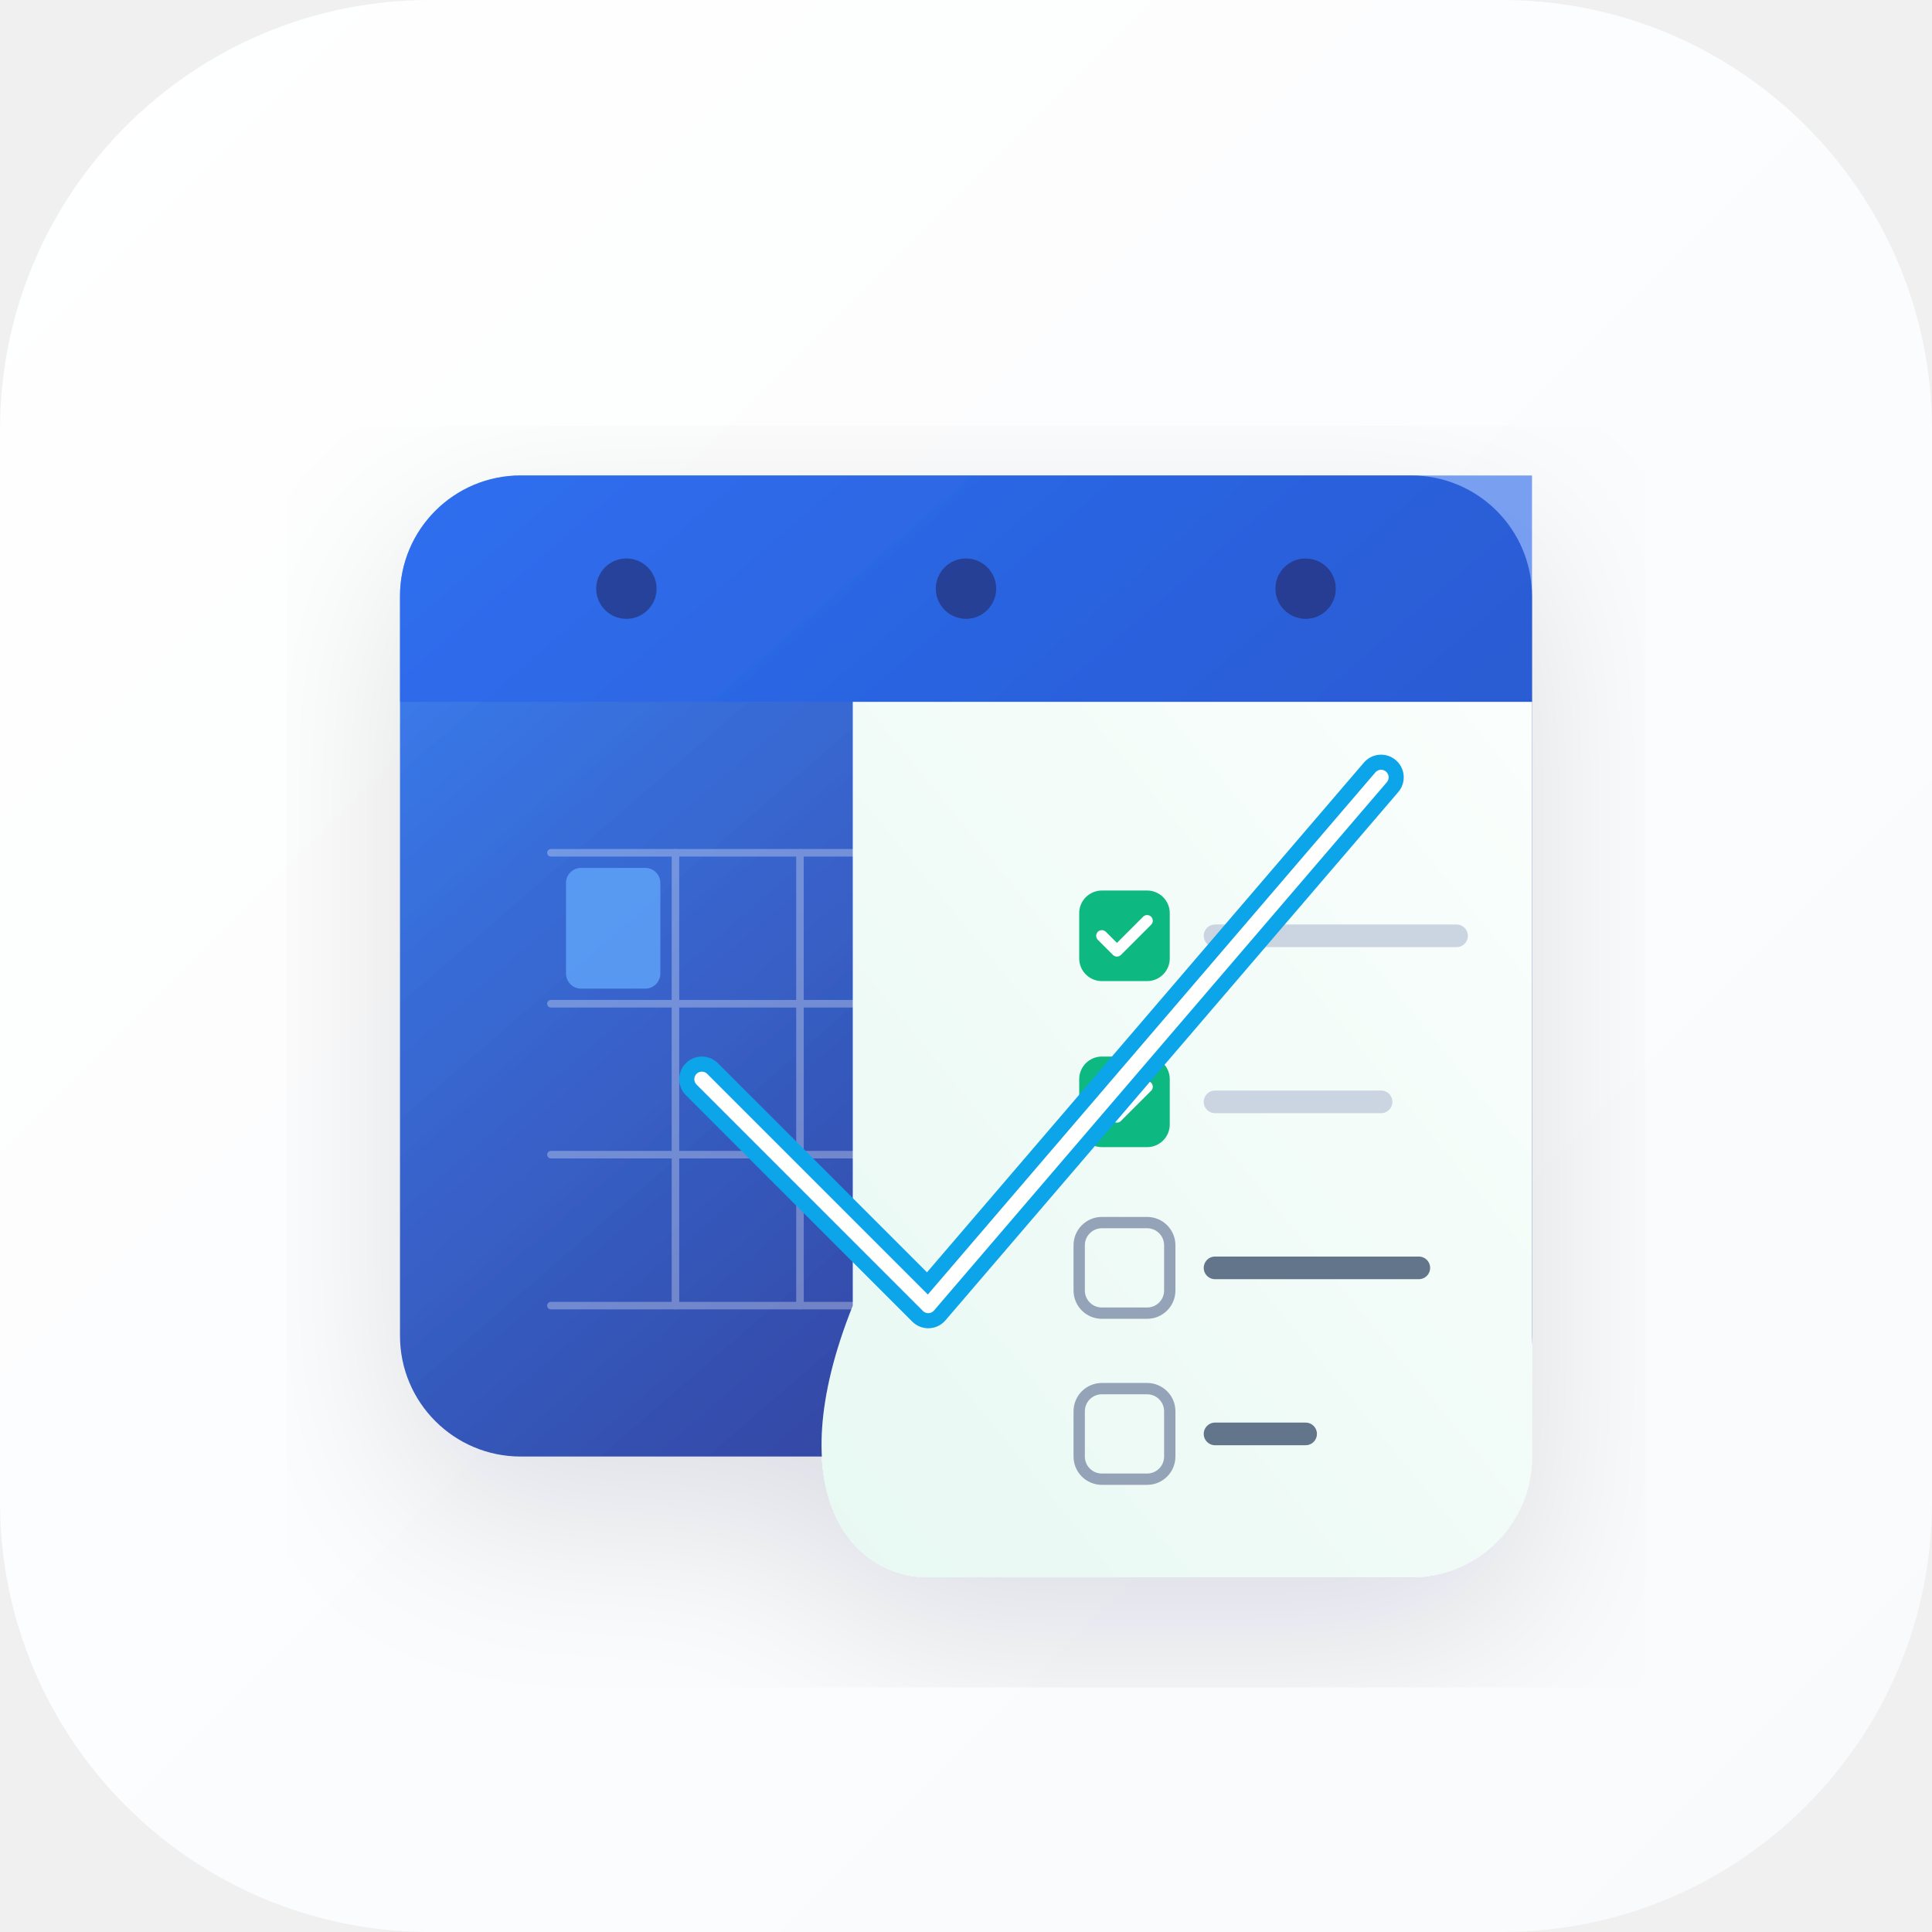
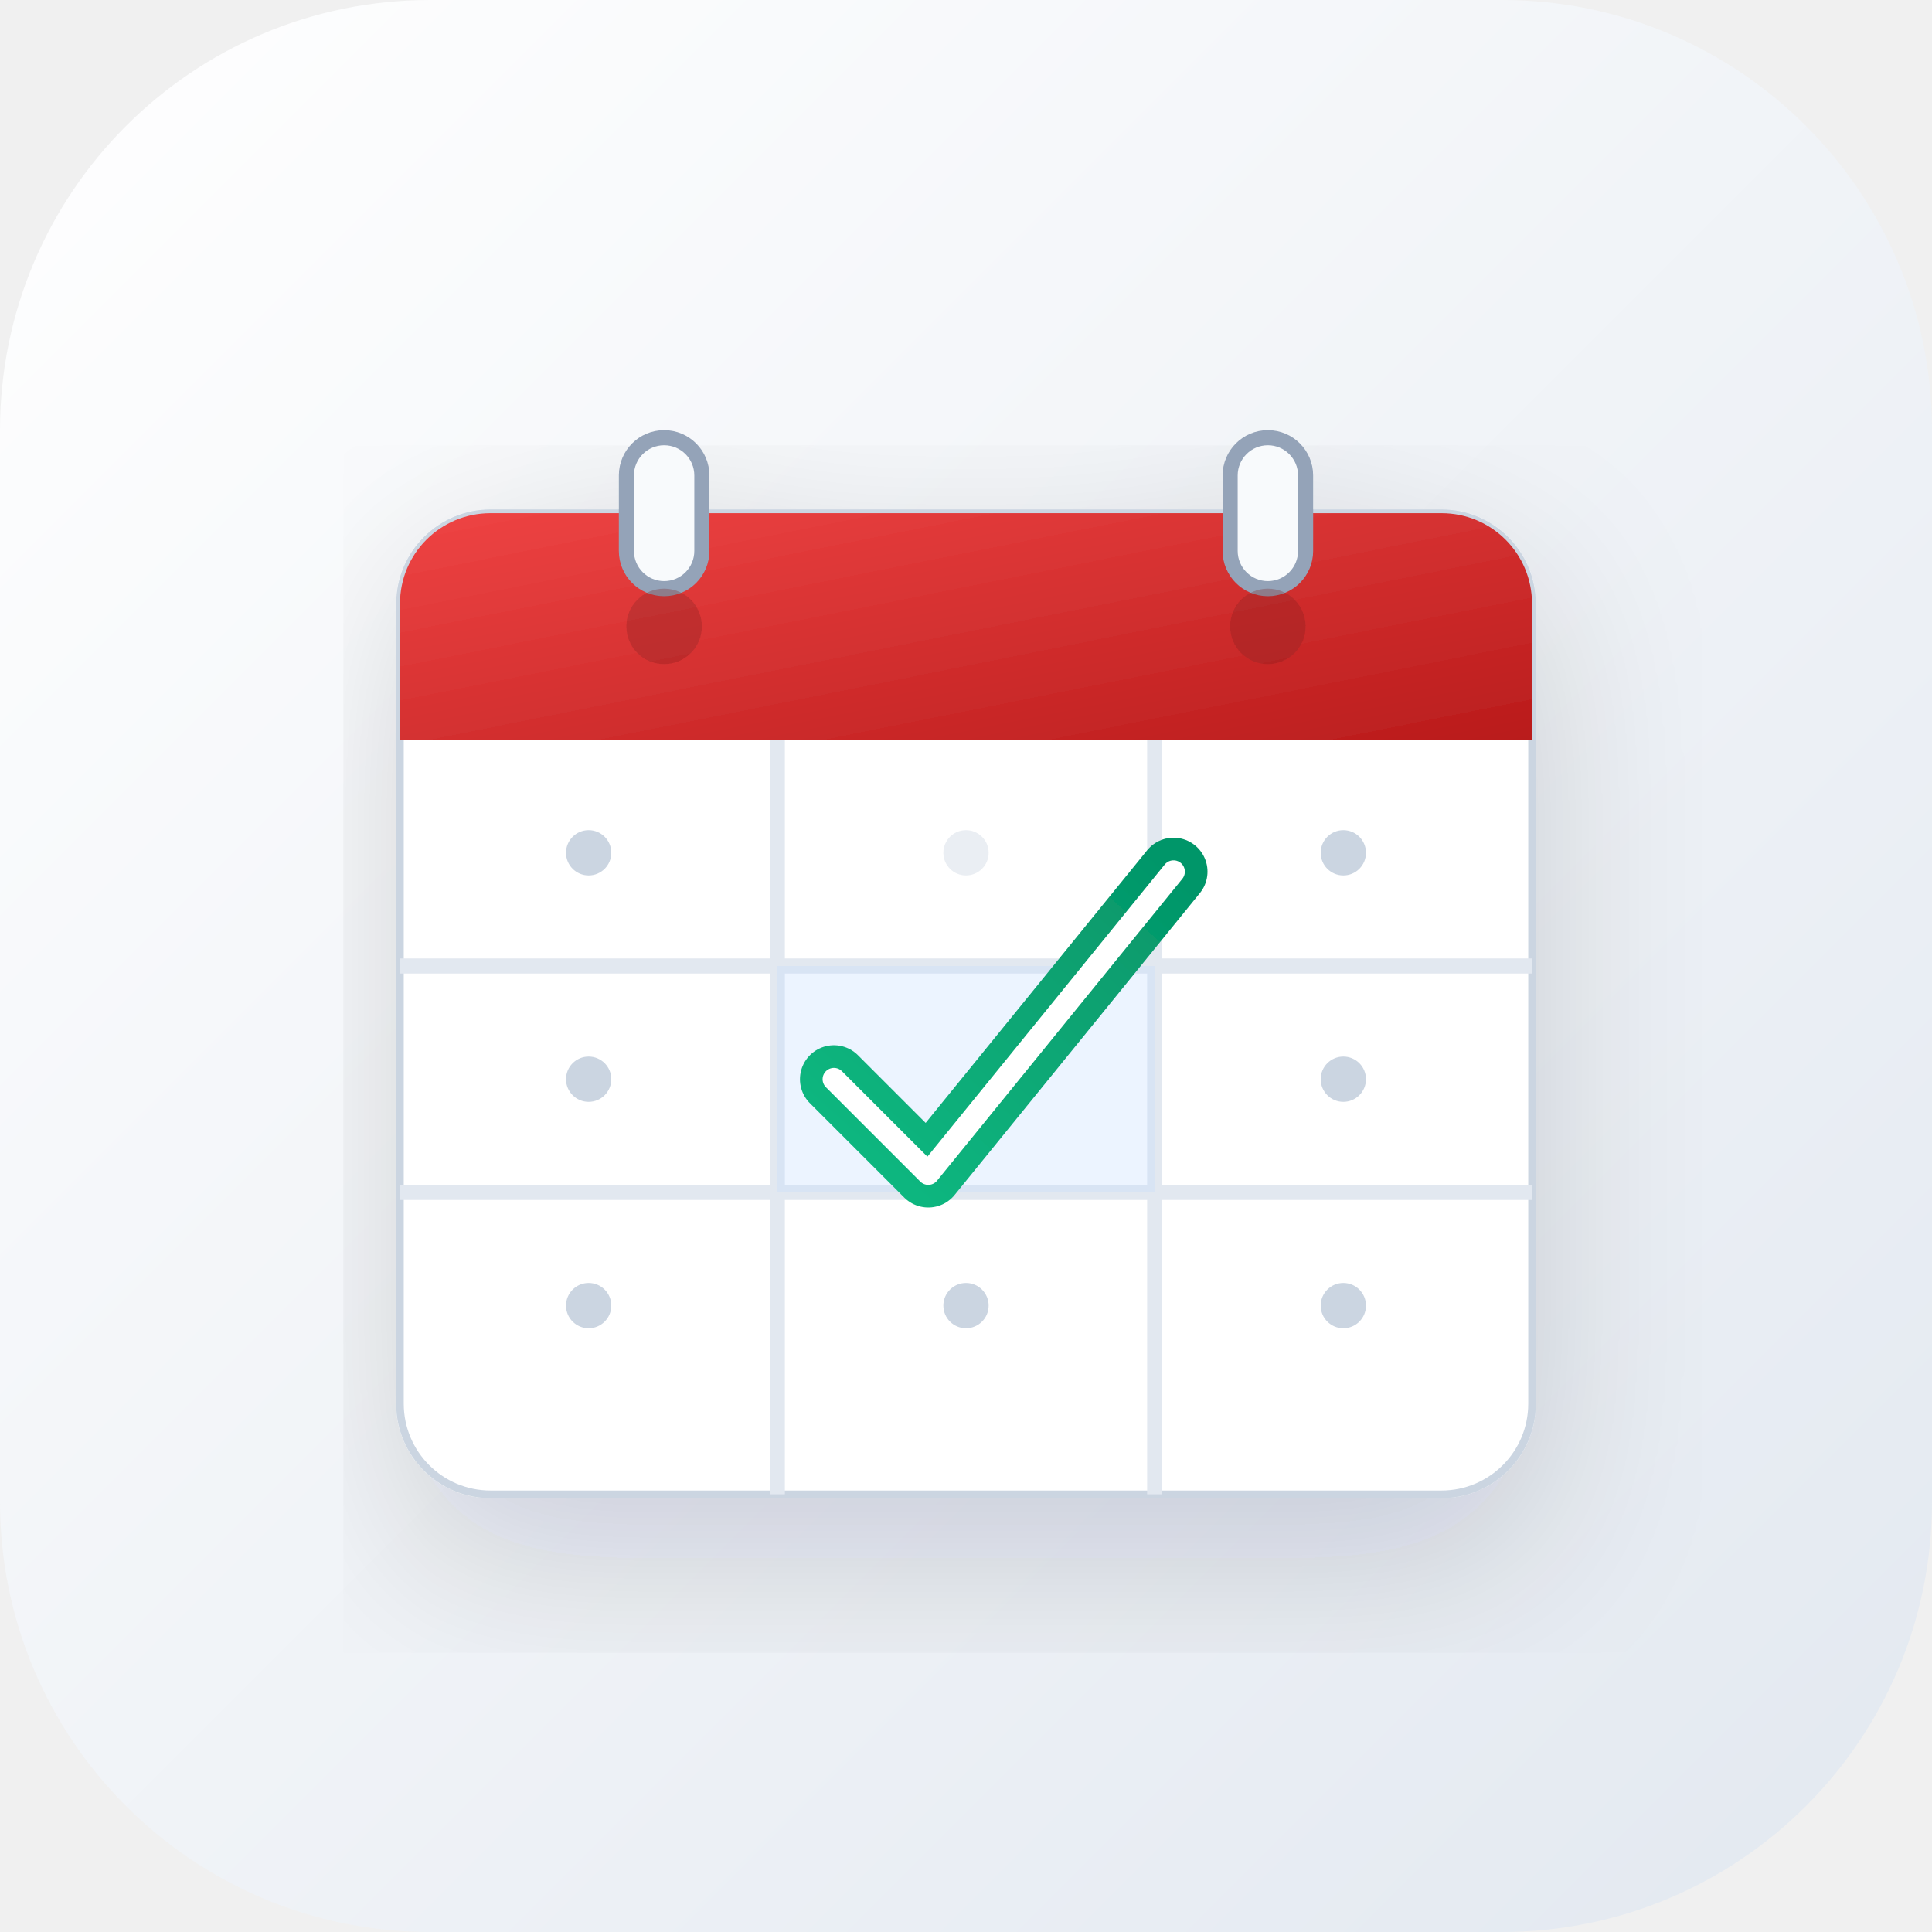
<svg xmlns="http://www.w3.org/2000/svg" viewBox="0 0 512 512">
  <defs>
    <linearGradient id="bg" x1="0%" y1="0%" x2="100%" y2="100%">
      <stop offset="0%" stop-color="#ffffff" />
-       <stop offset="100%" stop-color="#f8fafc" />
+       <stop offset="100%" stop-color="#e2e8f0" />
    </linearGradient>
-     <linearGradient id="cal-gradient" x1="0%" y1="0%" x2="100%" y2="100%">
-       <stop offset="0%" stop-color="#3b82f6" />
-       <stop offset="100%" stop-color="#312e81" />
+     <linearGradient id="cal-red" x1="0%" y1="0%" x2="100%" y2="100%">
+       <stop offset="0%" stop-color="#ef4444" />
+       <stop offset="100%" stop-color="#b91c1c" />
    </linearGradient>
-     <linearGradient id="todo-gradient" x1="0%" y1="100%" x2="100%" y2="0%">
+     <linearGradient id="check-green" x1="0%" y1="100%" x2="100%" y2="0%">
      <stop offset="0%" stop-color="#10b981" />
-       <stop offset="100%" stop-color="#d1fae5" />
+       <stop offset="100%" stop-color="#059669" />
    </linearGradient>
-     <filter id="shadow" x="-10%" y="-10%" width="120%" height="120%">
-       <feDropShadow dx="0" dy="16" stdDeviation="24" flood-color="#0f172a" flood-opacity="0.12" />
+     <filter id="shadow" x="-5%" y="-5%" width="120%" height="120%">
+       <feDropShadow dx="0" dy="16" stdDeviation="24" flood-color="#0f172a" flood-opacity="0.15" />
    </filter>
  </defs>
  <rect width="512" height="512" rx="114" fill="url(#bg)" />
-   <g transform="translate(106, 126)" filter="url(#shadow)">
-     <rect x="0" y="0" width="300" height="260" rx="32" fill="url(#cal-gradient)" />
-     <path d="M 0 32 C 0 14.3 14.3 0 32 0 L 300 0 L 300 60 L 0 60 Z" fill="#2563eb" opacity="0.6" />
-     <circle cx="60" cy="30" r="8" fill="#1e1b4b" opacity="0.5" />
-     <circle cx="150" cy="30" r="8" fill="#1e1b4b" opacity="0.5" />
-     <circle cx="240" cy="30" r="8" fill="#1e1b4b" opacity="0.5" />
-     <g stroke="#ffffff" stroke-width="2" stroke-linecap="round" opacity="0.3">
-       <line x1="40" y1="100" x2="140" y2="100" />
-       <line x1="40" y1="140" x2="140" y2="140" />
-       <line x1="40" y1="180" x2="140" y2="180" />
-       <line x1="40" y1="220" x2="140" y2="220" />
-       <line x1="73" y1="100" x2="73" y2="220" />
-       <line x1="106" y1="100" x2="106" y2="220" />
-     </g>
-     <rect x="44" y="104" width="25" height="32" rx="4" fill="#60a5fa" opacity="0.8" />
-     <path d="M 120 60 L 300 60 L 300 260 C 300 277.7 285.7 292 268 292 L 140 292               C 120 292 100 270 120 220 Z" fill="#ffffff" />
-     <path d="M 120 60 L 300 60 L 300 260 C 300 277.7 285.7 292 268 292 L 140 292               C 120 292 100 270 120 220 Z" fill="url(#todo-gradient)" opacity="0.1" />
-     <g transform="translate(180, 110)">
-       <rect x="0" y="0" width="24" height="24" rx="6" fill="#10b981" />
-       <path d="M 6 12 L 10 16 L 18 8" fill="none" stroke="#ffffff" stroke-width="3" stroke-linecap="round" stroke-linejoin="round" />
-       <line x1="36" y1="12" x2="100" y2="12" stroke="#cbd5e1" stroke-width="6" stroke-linecap="round" />
-       <g transform="translate(0, 44)">
-         <rect x="0" y="0" width="24" height="24" rx="6" fill="#10b981" />
-         <path d="M 6 12 L 10 16 L 18 8" fill="none" stroke="#ffffff" stroke-width="3" stroke-linecap="round" stroke-linejoin="round" />
-         <line x1="36" y1="12" x2="80" y2="12" stroke="#cbd5e1" stroke-width="6" stroke-linecap="round" />
-       </g>
-       <g transform="translate(0, 88)">
-         <rect x="0" y="0" width="24" height="24" rx="6" fill="none" stroke="#94a3b8" stroke-width="3" />
-         <line x1="36" y1="12" x2="90" y2="12" stroke="#64748b" stroke-width="6" stroke-linecap="round" />
-       </g>
-       <g transform="translate(0, 132)">
-         <rect x="0" y="0" width="24" height="24" rx="6" fill="none" stroke="#94a3b8" stroke-width="3" />
-         <line x1="36" y1="12" x2="60" y2="12" stroke="#64748b" stroke-width="6" stroke-linecap="round" />
-       </g>
-     </g>
-     <path d="M 80 160 L 140 220 L 260 80" fill="none" stroke="#0ea5e9" stroke-width="12" stroke-linecap="round" stroke-linejoin="round" />
-     <path d="M 80 160 L 140 220 L 260 80" fill="none" stroke="#ffffff" stroke-width="4" stroke-linecap="round" stroke-linejoin="round" />
+   <g transform="translate(106, 116)" filter="url(#shadow)">
+     <rect x="0" y="20" width="300" height="260" rx="24" fill="#ffffff" stroke="#cbd5e1" stroke-width="2" />
+     <path d="M 0 44 C 0 30.7 10.7 20 24 20 L 276 20 C 289.3 20 300 30.7 300 44 L 300 80 L 0 80 Z" fill="url(#cal-red)" />
+     <rect x="60" y="0" width="20" height="40" rx="10" fill="#f8fafc" stroke="#94a3b8" stroke-width="4" />
+     <circle cx="70" cy="50" r="10" fill="#7f1d1d" opacity="0.3" />
+     <rect x="220" y="0" width="20" height="40" rx="10" fill="#f8fafc" stroke="#94a3b8" stroke-width="4" />
+     <circle cx="230" cy="50" r="10" fill="#7f1d1d" opacity="0.3" />
+     <line x1="0" y1="140" x2="300" y2="140" stroke="#e2e8f0" stroke-width="4" />
+     <line x1="0" y1="200" x2="300" y2="200" stroke="#e2e8f0" stroke-width="4" />
+     <line x1="100" y1="80" x2="100" y2="280" stroke="#e2e8f0" stroke-width="4" />
+     <line x1="200" y1="80" x2="200" y2="280" stroke="#e2e8f0" stroke-width="4" />
+     <rect x="100" y="140" width="100" height="60" fill="#bfdbfe" opacity="0.3" />
+     <path d="M 115 170 L 140 195 L 205 115" fill="none" stroke="url(#check-green)" stroke-width="18" stroke-linecap="round" stroke-linejoin="round" />
+     <path d="M 115 170 L 140 195 L 205 115" fill="none" stroke="#ffffff" stroke-width="6" stroke-linecap="round" stroke-linejoin="round" />
+     <circle cx="50" cy="110" r="6" fill="#cbd5e1" />
+     <circle cx="250" cy="110" r="6" fill="#cbd5e1" />
+     <circle cx="150" cy="110" r="6" fill="#cbd5e1" opacity="0.4" />
+     <circle cx="50" cy="170" r="6" fill="#cbd5e1" />
+     <circle cx="250" cy="170" r="6" fill="#cbd5e1" />
+     <circle cx="50" cy="230" r="6" fill="#cbd5e1" />
+     <circle cx="150" cy="230" r="6" fill="#cbd5e1" />
+     <circle cx="250" cy="230" r="6" fill="#cbd5e1" />
  </g>
</svg>
